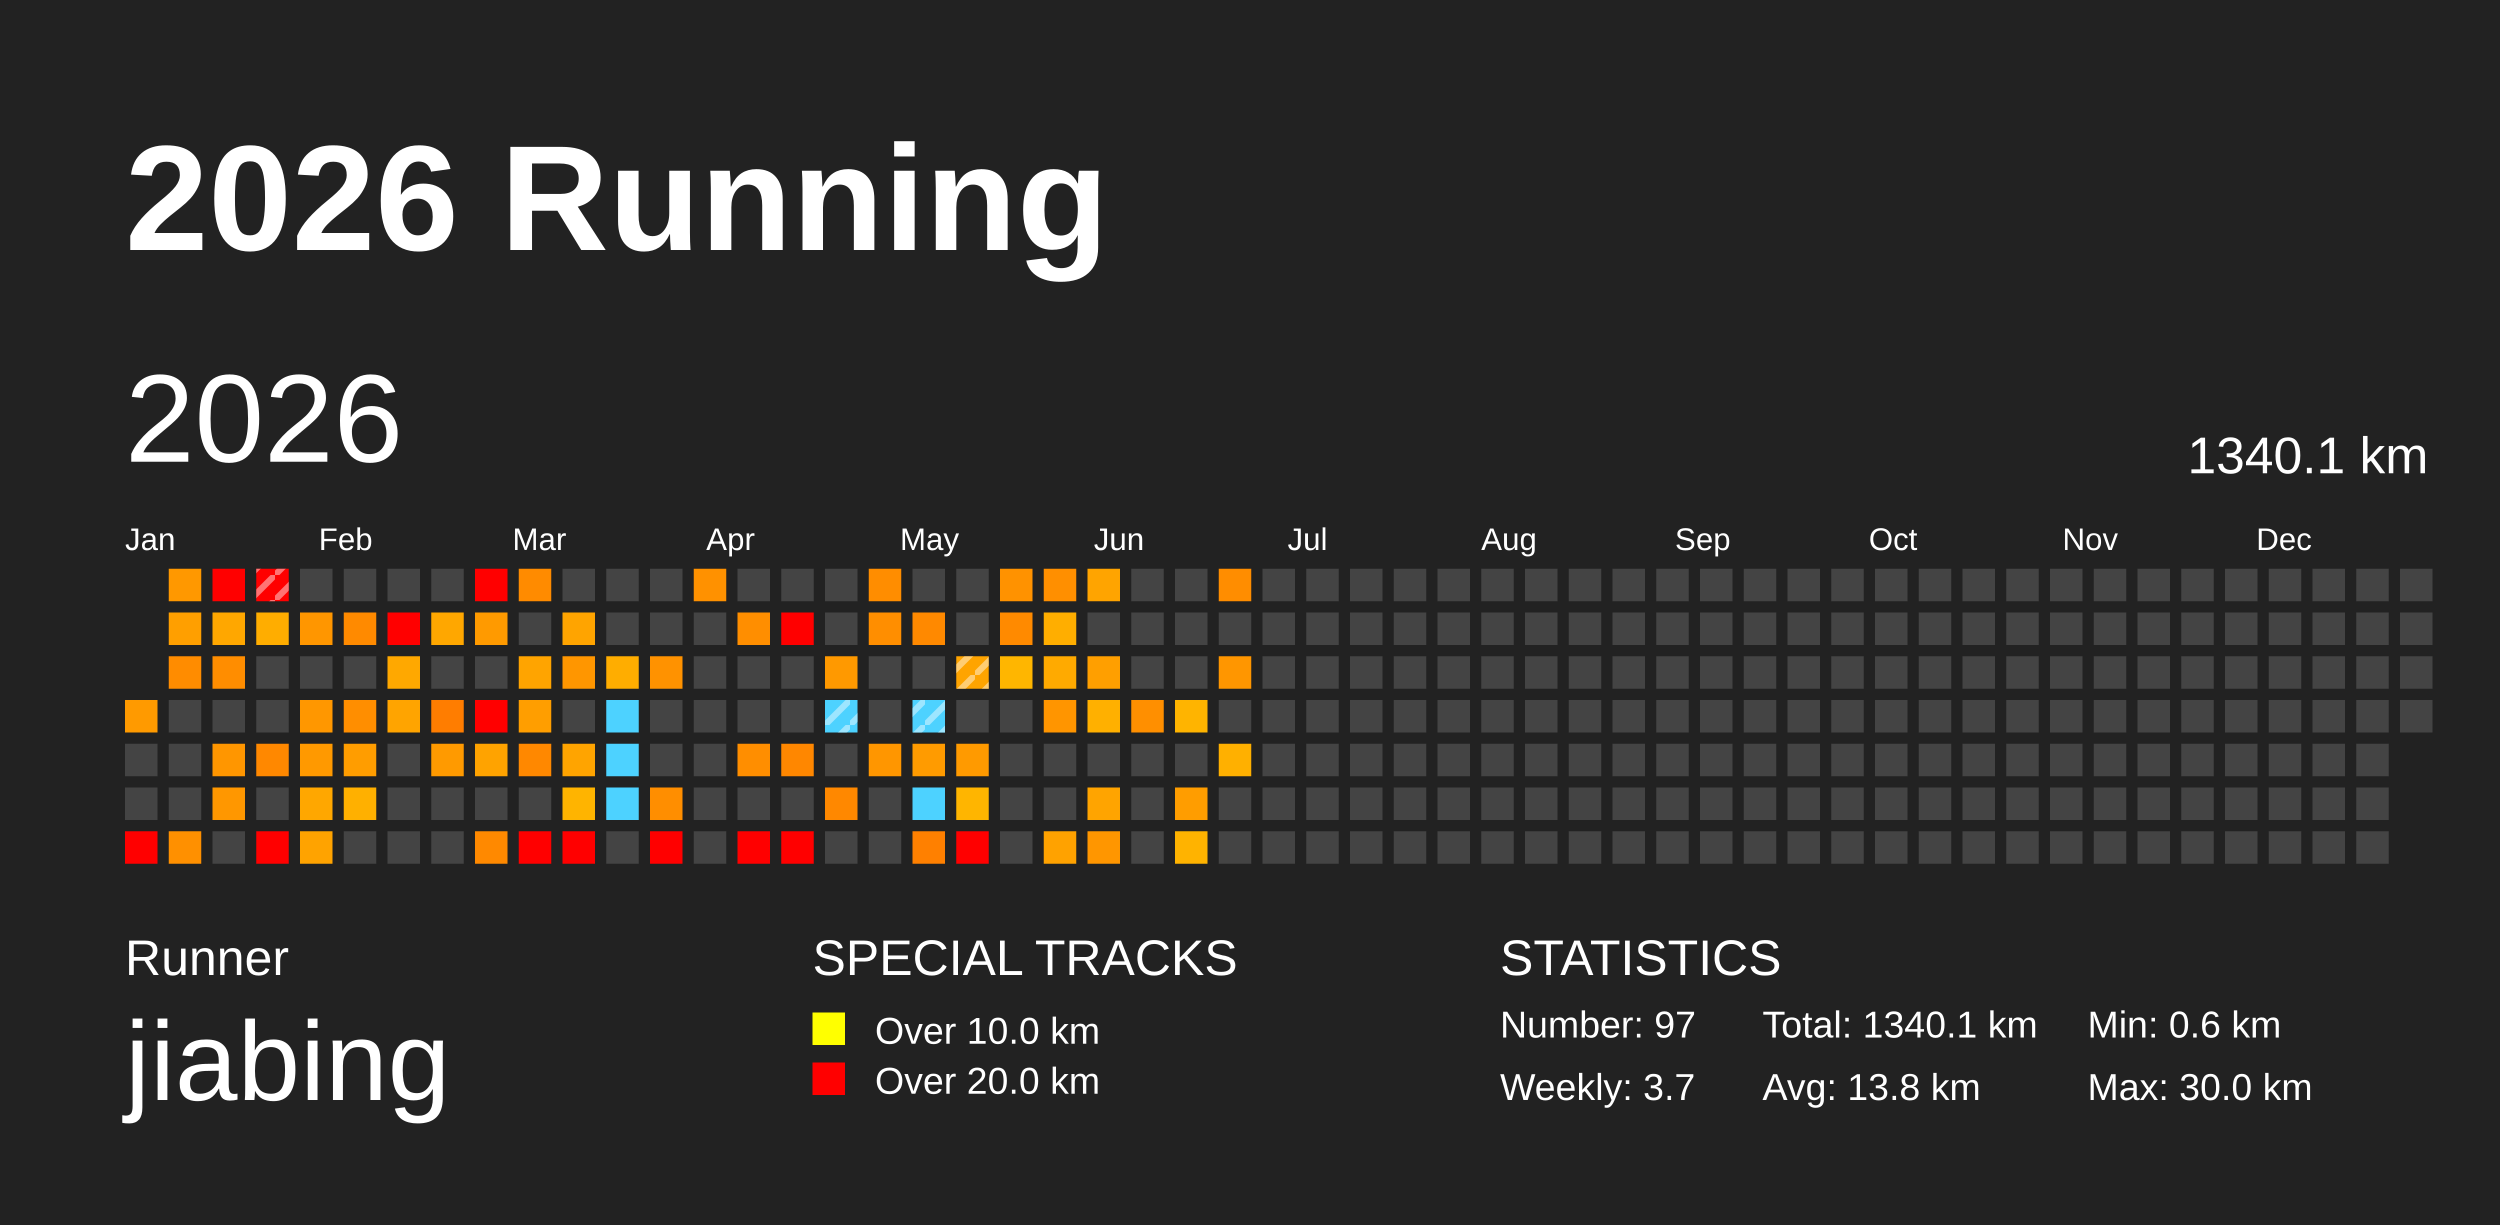
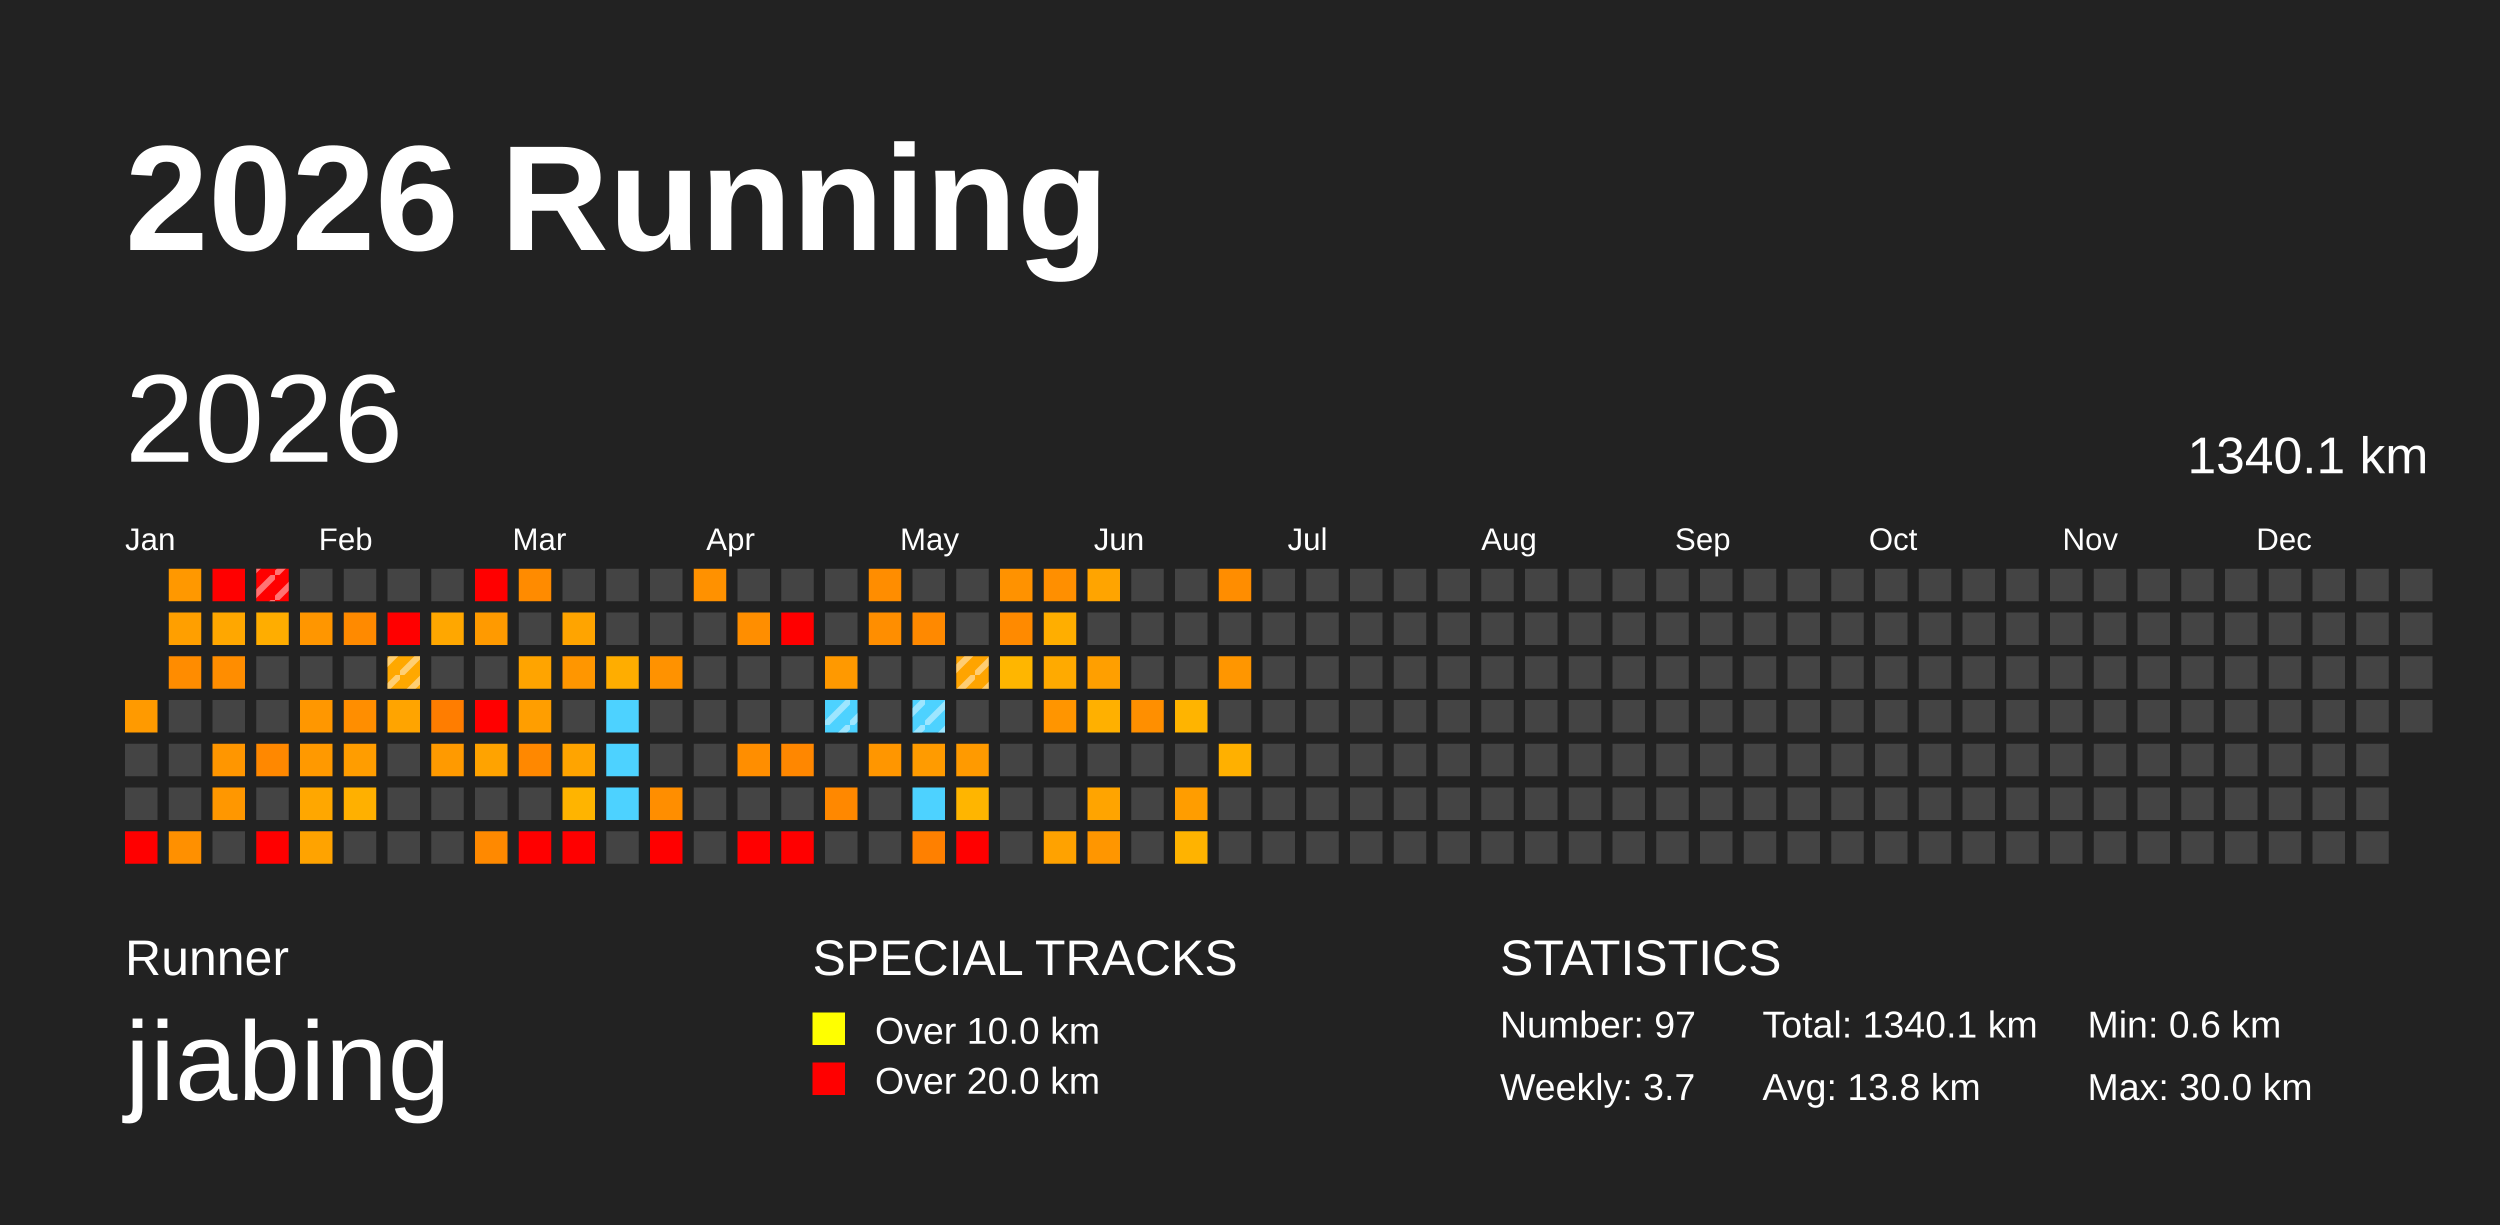
<svg xmlns="http://www.w3.org/2000/svg" baseProfile="full" height="98mm" version="1.1" viewBox="0,0,200,98" width="200mm">
  <defs>
    <pattern height="2" id="indoor-stripe" patternUnits="userSpaceOnUse" width="2">
      <line stroke="white" stroke-opacity="0.45" stroke-width="0.5" x1="0" x2="2" y1="2" y2="0" />
    </pattern>
  </defs>
  <rect fill="#222222" height="98" width="200" x="0" y="0" />
  <text fill="#FFFFFF" style="font-size:12px; font-family:Arial; font-weight:bold;" x="10" y="20">2026 Running</text>
  <text fill="#FFFFFF" style="font-size:4px; font-family:Arial" x="10" y="78">Runner</text>
  <text fill="#FFFFFF" style="font-size:9px; font-family:Arial" x="10" y="88">jiabing</text>
  <text fill="#FFFFFF" style="font-size:4px; font-family:Arial" x="65" y="78">SPECIAL TRACKS</text>
  <rect fill="yellow" height="2.6" width="2.6" x="65" y="81" />
  <text fill="#FFFFFF" style="font-size:3px; font-family:Arial" x="70" y="83.5">Over 10.0 km</text>
  <rect fill="red" height="2.6" width="2.6" x="65" y="85" />
  <text fill="#FFFFFF" style="font-size:3px; font-family:Arial" x="70" y="87.5">Over 20.0 km</text>
  <text fill="#FFFFFF" style="font-size:4px; font-family:Arial" x="120" y="78">STATISTICS</text>
  <text fill="#FFFFFF" style="font-size:3px; font-family:Arial" x="120" y="83">Number: 97</text>
  <text fill="#FFFFFF" style="font-size:3px; font-family:Arial" x="120" y="88">Weekly: 3.7</text>
  <text fill="#FFFFFF" style="font-size:3px; font-family:Arial" x="141" y="83">Total: 1340.1 km</text>
  <text fill="#FFFFFF" style="font-size:3px; font-family:Arial" x="141" y="88">Avg: 13.8 km</text>
  <text fill="#FFFFFF" style="font-size:3px; font-family:Arial" x="167" y="83">Min: 0.6 km</text>
  <text fill="#FFFFFF" style="font-size:3px; font-family:Arial" x="167" y="88">Max: 30.0 km</text>
  <text dominant-baseline="hanging" fill="#FFFFFF" style="font-size:10.0px; font-family:Arial;" x="10" y="30">2026</text>
  <text dominant-baseline="hanging" fill="#FFFFFF" style="font-size:4.125px; font-family:Arial;" x="175" y="35">1340.1 km</text>
  <text fill="#FFFFFF" style="font-size:2.5px; font-family:Arial" x="10.0" y="44">Jan</text>
  <text fill="#FFFFFF" style="font-size:2.5px; font-family:Arial" x="25.5" y="44">Feb</text>
  <text fill="#FFFFFF" style="font-size:2.5px; font-family:Arial" x="41.0" y="44">Mar</text>
  <text fill="#FFFFFF" style="font-size:2.5px; font-family:Arial" x="56.5" y="44">Apr</text>
  <text fill="#FFFFFF" style="font-size:2.5px; font-family:Arial" x="72.0" y="44">May</text>
  <text fill="#FFFFFF" style="font-size:2.5px; font-family:Arial" x="87.5" y="44">Jun</text>
  <text fill="#FFFFFF" style="font-size:2.5px; font-family:Arial" x="103.0" y="44">Jul</text>
  <text fill="#FFFFFF" style="font-size:2.5px; font-family:Arial" x="118.5" y="44">Aug</text>
  <text fill="#FFFFFF" style="font-size:2.5px; font-family:Arial" x="134.0" y="44">Sep</text>
  <text fill="#FFFFFF" style="font-size:2.5px; font-family:Arial" x="149.5" y="44">Oct</text>
  <text fill="#FFFFFF" style="font-size:2.5px; font-family:Arial" x="165.0" y="44">Nov</text>
  <text fill="#FFFFFF" style="font-size:2.5px; font-family:Arial" x="180.5" y="44">Dec</text>
  <rect fill="#ff9a00" height="2.6" width="2.6" x="10.0" y="56.0" />
  <rect fill="#444444" height="2.6" width="2.6" x="10.0" y="59.5" />
  <rect fill="#444444" height="2.6" width="2.6" x="10.0" y="63.0" />
  <rect fill="red" height="2.6" width="2.6" x="10.0" y="66.5" />
  <rect fill="#ff9800" height="2.6" width="2.6" x="13.5" y="45.5" />
  <rect fill="#ff9f00" height="2.6" width="2.6" x="13.5" y="49.0" />
  <rect fill="#ff8c00" height="2.6" width="2.6" x="13.5" y="52.5" />
  <rect fill="#444444" height="2.6" width="2.6" x="13.5" y="56.0" />
  <rect fill="#444444" height="2.6" width="2.6" x="13.5" y="59.5" />
  <rect fill="#444444" height="2.6" width="2.6" x="13.5" y="63.0" />
  <rect fill="#ff9000" height="2.6" width="2.6" x="13.5" y="66.5" />
  <rect fill="red" height="2.6" width="2.6" x="17.0" y="45.5" />
  <rect fill="#ffa700" height="2.6" width="2.6" x="17.0" y="49.0" />
  <rect fill="#ff8d00" height="2.6" width="2.6" x="17.0" y="52.5" />
  <rect fill="#444444" height="2.6" width="2.6" x="17.0" y="56.0" />
  <rect fill="#ff9600" height="2.6" width="2.6" x="17.0" y="59.5" />
  <rect fill="#ff9700" height="2.6" width="2.6" x="17.0" y="63.0" />
  <rect fill="#444444" height="2.6" width="2.6" x="17.0" y="66.5" />
  <rect fill="red" height="2.6" width="2.6" x="20.5" y="45.5" />
  <rect fill="url(#indoor-stripe)" height="2.6" style="pointer-events: none;" width="2.6" x="20.5" y="45.5" />
  <rect fill="#ffad00" height="2.6" width="2.6" x="20.5" y="49.0" />
  <rect fill="#444444" height="2.6" width="2.6" x="20.5" y="52.5" />
  <rect fill="#444444" height="2.6" width="2.6" x="20.5" y="56.0" />
  <rect fill="#ff8800" height="2.6" width="2.6" x="20.5" y="59.5" />
  <rect fill="#444444" height="2.6" width="2.6" x="20.5" y="63.0" />
  <rect fill="red" height="2.6" width="2.6" x="20.5" y="66.5" />
  <rect fill="#444444" height="2.6" width="2.6" x="24.0" y="45.5" />
  <rect fill="#ff9600" height="2.6" width="2.6" x="24.0" y="49.0" />
  <rect fill="#444444" height="2.6" width="2.6" x="24.0" y="52.5" />
  <rect fill="#ff9700" height="2.6" width="2.6" x="24.0" y="56.0" />
  <rect fill="#ff9900" height="2.6" width="2.6" x="24.0" y="59.5" />
  <rect fill="#ffa700" height="2.6" width="2.6" x="24.0" y="63.0" />
  <rect fill="#ffa300" height="2.6" width="2.6" x="24.0" y="66.5" />
  <rect fill="#444444" height="2.6" width="2.6" x="27.5" y="45.5" />
  <rect fill="#ff8a00" height="2.6" width="2.6" x="27.5" y="49.0" />
  <rect fill="#444444" height="2.6" width="2.6" x="27.5" y="52.5" />
  <rect fill="#ff8e00" height="2.6" width="2.6" x="27.5" y="56.0" />
  <rect fill="#ff9d00" height="2.6" width="2.6" x="27.5" y="59.5" />
  <rect fill="#ffb000" height="2.6" width="2.6" x="27.5" y="63.0" />
  <rect fill="#444444" height="2.6" width="2.6" x="27.5" y="66.5" />
  <rect fill="#444444" height="2.6" width="2.6" x="31.0" y="45.5" />
  <rect fill="red" height="2.6" width="2.6" x="31.0" y="49.0" />
  <rect fill="#ffa800" height="2.6" width="2.6" x="31.0" y="52.5" />
+   <rect fill="url(#indoor-stripe)" height="2.6" style="pointer-events: none;" width="2.6" x="31.0" y="52.5" />
  <rect fill="#ffa400" height="2.6" width="2.6" x="31.0" y="56.0" />
  <rect fill="#444444" height="2.6" width="2.6" x="31.0" y="59.5" />
  <rect fill="#444444" height="2.6" width="2.6" x="31.0" y="63.0" />
  <rect fill="#444444" height="2.6" width="2.6" x="31.0" y="66.5" />
  <rect fill="#444444" height="2.6" width="2.6" x="34.5" y="45.5" />
  <rect fill="#ffa700" height="2.6" width="2.6" x="34.5" y="49.0" />
  <rect fill="#444444" height="2.6" width="2.6" x="34.5" y="52.5" />
  <rect fill="#ff7d00" height="2.6" width="2.6" x="34.5" y="56.0" />
  <rect fill="#ff9a00" height="2.6" width="2.6" x="34.5" y="59.5" />
  <rect fill="#444444" height="2.6" width="2.6" x="34.5" y="63.0" />
  <rect fill="#444444" height="2.6" width="2.6" x="34.5" y="66.5" />
  <rect fill="red" height="2.6" width="2.6" x="38.0" y="45.5" />
  <rect fill="#ff9a00" height="2.6" width="2.6" x="38.0" y="49.0" />
  <rect fill="#444444" height="2.6" width="2.6" x="38.0" y="52.5" />
  <rect fill="red" height="2.6" width="2.6" x="38.0" y="56.0" />
  <rect fill="#ffa300" height="2.6" width="2.6" x="38.0" y="59.5" />
  <rect fill="#444444" height="2.6" width="2.6" x="38.0" y="63.0" />
  <rect fill="#ff8900" height="2.6" width="2.6" x="38.0" y="66.5" />
  <rect fill="#ff8b00" height="2.6" width="2.6" x="41.5" y="45.5" />
  <rect fill="#444444" height="2.6" width="2.6" x="41.5" y="49.0" />
  <rect fill="#ffa400" height="2.6" width="2.6" x="41.5" y="52.5" />
  <rect fill="#ff9e00" height="2.6" width="2.6" x="41.5" y="56.0" />
  <rect fill="#ff8800" height="2.6" width="2.6" x="41.5" y="59.5" />
  <rect fill="#444444" height="2.6" width="2.6" x="41.5" y="63.0" />
  <rect fill="red" height="2.6" width="2.6" x="41.5" y="66.5" />
  <rect fill="#444444" height="2.6" width="2.6" x="45.0" y="45.5" />
  <rect fill="#ffa400" height="2.6" width="2.6" x="45.0" y="49.0" />
  <rect fill="#ff9600" height="2.6" width="2.6" x="45.0" y="52.5" />
  <rect fill="#444444" height="2.6" width="2.6" x="45.0" y="56.0" />
  <rect fill="#ffa400" height="2.6" width="2.6" x="45.0" y="59.5" />
  <rect fill="#ffb400" height="2.6" width="2.6" x="45.0" y="63.0" />
  <rect fill="red" height="2.6" width="2.6" x="45.0" y="66.5" />
  <rect fill="#444444" height="2.6" width="2.6" x="48.5" y="45.5" />
  <rect fill="#444444" height="2.6" width="2.6" x="48.5" y="49.0" />
  <rect fill="#ffad00" height="2.6" width="2.6" x="48.5" y="52.5" />
  <rect fill="#4dd2ff" height="2.6" width="2.6" x="48.5" y="56.0" />
  <rect fill="#4dd2ff" height="2.6" width="2.6" x="48.5" y="59.5" />
  <rect fill="#4dd2ff" height="2.6" width="2.6" x="48.5" y="63.0" />
  <rect fill="#444444" height="2.6" width="2.6" x="48.5" y="66.5" />
  <rect fill="#444444" height="2.6" width="2.6" x="52.0" y="45.5" />
  <rect fill="#444444" height="2.6" width="2.6" x="52.0" y="49.0" />
  <rect fill="#ff9200" height="2.6" width="2.6" x="52.0" y="52.5" />
  <rect fill="#444444" height="2.6" width="2.6" x="52.0" y="56.0" />
  <rect fill="#444444" height="2.6" width="2.6" x="52.0" y="59.5" />
  <rect fill="#ff8e00" height="2.6" width="2.6" x="52.0" y="63.0" />
  <rect fill="red" height="2.6" width="2.6" x="52.0" y="66.5" />
  <rect fill="#ff9100" height="2.6" width="2.6" x="55.5" y="45.5" />
  <rect fill="#444444" height="2.6" width="2.6" x="55.5" y="49.0" />
  <rect fill="#444444" height="2.6" width="2.6" x="55.5" y="52.5" />
  <rect fill="#444444" height="2.6" width="2.6" x="55.5" y="56.0" />
  <rect fill="#444444" height="2.6" width="2.6" x="55.5" y="59.5" />
  <rect fill="#444444" height="2.6" width="2.6" x="55.5" y="63.0" />
  <rect fill="#444444" height="2.6" width="2.6" x="55.5" y="66.5" />
  <rect fill="#444444" height="2.6" width="2.6" x="59.0" y="45.5" />
  <rect fill="#ff8e00" height="2.6" width="2.6" x="59.0" y="49.0" />
  <rect fill="#444444" height="2.6" width="2.6" x="59.0" y="52.5" />
  <rect fill="#444444" height="2.6" width="2.6" x="59.0" y="56.0" />
  <rect fill="#ff8e00" height="2.6" width="2.6" x="59.0" y="59.5" />
  <rect fill="#444444" height="2.6" width="2.6" x="59.0" y="63.0" />
  <rect fill="red" height="2.6" width="2.6" x="59.0" y="66.5" />
  <rect fill="#444444" height="2.6" width="2.6" x="62.5" y="45.5" />
  <rect fill="red" height="2.6" width="2.6" x="62.5" y="49.0" />
  <rect fill="#444444" height="2.6" width="2.6" x="62.5" y="52.5" />
  <rect fill="#444444" height="2.6" width="2.6" x="62.5" y="56.0" />
  <rect fill="#ff8700" height="2.6" width="2.6" x="62.5" y="59.5" />
  <rect fill="#444444" height="2.6" width="2.6" x="62.5" y="63.0" />
  <rect fill="red" height="2.6" width="2.6" x="62.5" y="66.5" />
  <rect fill="#444444" height="2.6" width="2.6" x="66.0" y="45.5" />
  <rect fill="#444444" height="2.6" width="2.6" x="66.0" y="49.0" />
  <rect fill="#ff9900" height="2.6" width="2.6" x="66.0" y="52.5" />
  <rect fill="#4dd2ff" height="2.6" width="2.6" x="66.0" y="56.0" />
  <rect fill="url(#indoor-stripe)" height="2.6" style="pointer-events: none;" width="2.6" x="66.0" y="56.0" />
  <rect fill="#444444" height="2.6" width="2.6" x="66.0" y="59.5" />
  <rect fill="#ff8800" height="2.6" width="2.6" x="66.0" y="63.0" />
  <rect fill="#444444" height="2.6" width="2.6" x="66.0" y="66.5" />
  <rect fill="#ff8d00" height="2.6" width="2.6" x="69.5" y="45.5" />
  <rect fill="#ff8e00" height="2.6" width="2.6" x="69.5" y="49.0" />
  <rect fill="#444444" height="2.6" width="2.6" x="69.5" y="52.5" />
  <rect fill="#444444" height="2.6" width="2.6" x="69.5" y="56.0" />
  <rect fill="#ff9600" height="2.6" width="2.6" x="69.5" y="59.5" />
  <rect fill="#444444" height="2.6" width="2.6" x="69.5" y="63.0" />
  <rect fill="#444444" height="2.6" width="2.6" x="69.5" y="66.5" />
  <rect fill="#444444" height="2.6" width="2.6" x="73.0" y="45.5" />
  <rect fill="#ff8900" height="2.6" width="2.6" x="73.0" y="49.0" />
  <rect fill="#444444" height="2.6" width="2.6" x="73.0" y="52.5" />
  <rect fill="#4dd2ff" height="2.6" width="2.6" x="73.0" y="56.0" />
  <rect fill="url(#indoor-stripe)" height="2.6" style="pointer-events: none;" width="2.6" x="73.0" y="56.0" />
  <rect fill="#ff9b00" height="2.6" width="2.6" x="73.0" y="59.5" />
  <rect fill="#4dd2ff" height="2.6" width="2.6" x="73.0" y="63.0" />
  <rect fill="#ff8000" height="2.6" width="2.6" x="73.0" y="66.5" />
  <rect fill="#444444" height="2.6" width="2.6" x="76.5" y="45.5" />
  <rect fill="#444444" height="2.6" width="2.6" x="76.5" y="49.0" />
  <rect fill="#ffa400" height="2.6" width="2.6" x="76.5" y="52.5" />
  <rect fill="url(#indoor-stripe)" height="2.6" style="pointer-events: none;" width="2.6" x="76.5" y="52.5" />
  <rect fill="#444444" height="2.6" width="2.6" x="76.5" y="56.0" />
  <rect fill="#ff9a00" height="2.6" width="2.6" x="76.5" y="59.5" />
  <rect fill="#ffb500" height="2.6" width="2.6" x="76.5" y="63.0" />
  <rect fill="red" height="2.6" width="2.6" x="76.5" y="66.5" />
  <rect fill="#ff9200" height="2.6" width="2.6" x="80.0" y="45.5" />
  <rect fill="#ff8a00" height="2.6" width="2.6" x="80.0" y="49.0" />
  <rect fill="#ffb600" height="2.6" width="2.6" x="80.0" y="52.5" />
  <rect fill="#444444" height="2.6" width="2.6" x="80.0" y="56.0" />
  <rect fill="#444444" height="2.6" width="2.6" x="80.0" y="59.5" />
  <rect fill="#444444" height="2.6" width="2.6" x="80.0" y="63.0" />
  <rect fill="#444444" height="2.6" width="2.6" x="80.0" y="66.5" />
  <rect fill="#ff8f00" height="2.6" width="2.6" x="83.5" y="45.5" />
  <rect fill="#ffae00" height="2.6" width="2.6" x="83.5" y="49.0" />
  <rect fill="#ffaa00" height="2.6" width="2.6" x="83.5" y="52.5" />
  <rect fill="#ff9500" height="2.6" width="2.6" x="83.5" y="56.0" />
  <rect fill="#444444" height="2.6" width="2.6" x="83.5" y="59.5" />
  <rect fill="#444444" height="2.6" width="2.6" x="83.5" y="63.0" />
  <rect fill="#ffa200" height="2.6" width="2.6" x="83.5" y="66.5" />
  <rect fill="#ffa400" height="2.6" width="2.6" x="87.0" y="45.5" />
  <rect fill="#444444" height="2.6" width="2.6" x="87.0" y="49.0" />
  <rect fill="#ff9f00" height="2.6" width="2.6" x="87.0" y="52.5" />
  <rect fill="#ffb000" height="2.6" width="2.6" x="87.0" y="56.0" />
  <rect fill="#444444" height="2.6" width="2.6" x="87.0" y="59.5" />
  <rect fill="#ffa400" height="2.6" width="2.6" x="87.0" y="63.0" />
  <rect fill="#ff9600" height="2.6" width="2.6" x="87.0" y="66.5" />
  <rect fill="#444444" height="2.6" width="2.6" x="90.5" y="45.5" />
  <rect fill="#444444" height="2.6" width="2.6" x="90.5" y="49.0" />
  <rect fill="#444444" height="2.6" width="2.6" x="90.5" y="52.5" />
  <rect fill="#ff8f00" height="2.6" width="2.6" x="90.5" y="56.0" />
  <rect fill="#444444" height="2.6" width="2.6" x="90.5" y="59.5" />
  <rect fill="#444444" height="2.6" width="2.6" x="90.5" y="63.0" />
  <rect fill="#444444" height="2.6" width="2.6" x="90.5" y="66.5" />
  <rect fill="#444444" height="2.6" width="2.6" x="94.0" y="45.5" />
  <rect fill="#444444" height="2.6" width="2.6" x="94.0" y="49.0" />
  <rect fill="#444444" height="2.6" width="2.6" x="94.0" y="52.5" />
  <rect fill="#ffb400" height="2.6" width="2.6" x="94.0" y="56.0" />
  <rect fill="#444444" height="2.6" width="2.6" x="94.0" y="59.5" />
  <rect fill="#ff9d00" height="2.6" width="2.6" x="94.0" y="63.0" />
  <rect fill="#ffb300" height="2.6" width="2.6" x="94.0" y="66.5" />
  <rect fill="#ff8d00" height="2.6" width="2.6" x="97.5" y="45.5" />
  <rect fill="#444444" height="2.6" width="2.6" x="97.5" y="49.0" />
  <rect fill="#ff9600" height="2.6" width="2.6" x="97.5" y="52.5" />
  <rect fill="#444444" height="2.6" width="2.6" x="97.5" y="56.0" />
  <rect fill="#ffb000" height="2.6" width="2.6" x="97.5" y="59.5" />
  <rect fill="#444444" height="2.6" width="2.6" x="97.5" y="63.0" />
  <rect fill="#444444" height="2.6" width="2.6" x="97.5" y="66.5" />
  <rect fill="#444444" height="2.6" width="2.6" x="101.0" y="45.5" />
  <rect fill="#444444" height="2.6" width="2.6" x="101.0" y="49.0" />
  <rect fill="#444444" height="2.6" width="2.6" x="101.0" y="52.5" />
  <rect fill="#444444" height="2.6" width="2.6" x="101.0" y="56.0" />
  <rect fill="#444444" height="2.6" width="2.6" x="101.0" y="59.5" />
  <rect fill="#444444" height="2.6" width="2.6" x="101.0" y="63.0" />
  <rect fill="#444444" height="2.6" width="2.6" x="101.0" y="66.5" />
  <rect fill="#444444" height="2.6" width="2.6" x="104.5" y="45.5" />
  <rect fill="#444444" height="2.6" width="2.6" x="104.5" y="49.0" />
  <rect fill="#444444" height="2.6" width="2.6" x="104.5" y="52.5" />
  <rect fill="#444444" height="2.6" width="2.6" x="104.5" y="56.0" />
  <rect fill="#444444" height="2.6" width="2.6" x="104.5" y="59.5" />
  <rect fill="#444444" height="2.6" width="2.6" x="104.5" y="63.0" />
  <rect fill="#444444" height="2.6" width="2.6" x="104.5" y="66.5" />
  <rect fill="#444444" height="2.6" width="2.6" x="108.0" y="45.5" />
  <rect fill="#444444" height="2.6" width="2.6" x="108.0" y="49.0" />
  <rect fill="#444444" height="2.6" width="2.6" x="108.0" y="52.5" />
  <rect fill="#444444" height="2.6" width="2.6" x="108.0" y="56.0" />
  <rect fill="#444444" height="2.6" width="2.6" x="108.0" y="59.5" />
  <rect fill="#444444" height="2.6" width="2.6" x="108.0" y="63.0" />
  <rect fill="#444444" height="2.6" width="2.6" x="108.0" y="66.5" />
  <rect fill="#444444" height="2.6" width="2.6" x="111.5" y="45.5" />
  <rect fill="#444444" height="2.6" width="2.6" x="111.5" y="49.0" />
  <rect fill="#444444" height="2.6" width="2.6" x="111.5" y="52.5" />
  <rect fill="#444444" height="2.6" width="2.6" x="111.5" y="56.0" />
  <rect fill="#444444" height="2.6" width="2.6" x="111.5" y="59.5" />
  <rect fill="#444444" height="2.6" width="2.6" x="111.5" y="63.0" />
  <rect fill="#444444" height="2.6" width="2.6" x="111.5" y="66.5" />
  <rect fill="#444444" height="2.6" width="2.6" x="115.0" y="45.5" />
  <rect fill="#444444" height="2.6" width="2.6" x="115.0" y="49.0" />
  <rect fill="#444444" height="2.6" width="2.6" x="115.0" y="52.5" />
  <rect fill="#444444" height="2.6" width="2.6" x="115.0" y="56.0" />
  <rect fill="#444444" height="2.6" width="2.6" x="115.0" y="59.5" />
  <rect fill="#444444" height="2.6" width="2.6" x="115.0" y="63.0" />
  <rect fill="#444444" height="2.6" width="2.6" x="115.0" y="66.5" />
  <rect fill="#444444" height="2.6" width="2.6" x="118.5" y="45.5" />
  <rect fill="#444444" height="2.6" width="2.6" x="118.5" y="49.0" />
  <rect fill="#444444" height="2.6" width="2.6" x="118.5" y="52.5" />
  <rect fill="#444444" height="2.6" width="2.6" x="118.5" y="56.0" />
  <rect fill="#444444" height="2.6" width="2.6" x="118.5" y="59.5" />
  <rect fill="#444444" height="2.6" width="2.6" x="118.5" y="63.0" />
  <rect fill="#444444" height="2.6" width="2.6" x="118.5" y="66.5" />
  <rect fill="#444444" height="2.6" width="2.6" x="122.0" y="45.5" />
  <rect fill="#444444" height="2.6" width="2.6" x="122.0" y="49.0" />
  <rect fill="#444444" height="2.6" width="2.6" x="122.0" y="52.5" />
  <rect fill="#444444" height="2.6" width="2.6" x="122.0" y="56.0" />
  <rect fill="#444444" height="2.6" width="2.6" x="122.0" y="59.5" />
  <rect fill="#444444" height="2.6" width="2.6" x="122.0" y="63.0" />
  <rect fill="#444444" height="2.6" width="2.6" x="122.0" y="66.5" />
  <rect fill="#444444" height="2.6" width="2.6" x="125.5" y="45.5" />
  <rect fill="#444444" height="2.6" width="2.6" x="125.5" y="49.0" />
  <rect fill="#444444" height="2.6" width="2.6" x="125.5" y="52.5" />
  <rect fill="#444444" height="2.6" width="2.6" x="125.5" y="56.0" />
  <rect fill="#444444" height="2.6" width="2.6" x="125.5" y="59.5" />
  <rect fill="#444444" height="2.6" width="2.6" x="125.5" y="63.0" />
  <rect fill="#444444" height="2.6" width="2.6" x="125.5" y="66.5" />
  <rect fill="#444444" height="2.6" width="2.6" x="129.0" y="45.5" />
  <rect fill="#444444" height="2.6" width="2.6" x="129.0" y="49.0" />
  <rect fill="#444444" height="2.6" width="2.6" x="129.0" y="52.5" />
  <rect fill="#444444" height="2.6" width="2.6" x="129.0" y="56.0" />
  <rect fill="#444444" height="2.6" width="2.6" x="129.0" y="59.5" />
  <rect fill="#444444" height="2.6" width="2.6" x="129.0" y="63.0" />
  <rect fill="#444444" height="2.6" width="2.6" x="129.0" y="66.5" />
  <rect fill="#444444" height="2.6" width="2.6" x="132.5" y="45.5" />
  <rect fill="#444444" height="2.6" width="2.6" x="132.5" y="49.0" />
  <rect fill="#444444" height="2.6" width="2.6" x="132.5" y="52.5" />
  <rect fill="#444444" height="2.6" width="2.6" x="132.5" y="56.0" />
  <rect fill="#444444" height="2.6" width="2.6" x="132.5" y="59.5" />
  <rect fill="#444444" height="2.6" width="2.6" x="132.5" y="63.0" />
  <rect fill="#444444" height="2.6" width="2.6" x="132.5" y="66.5" />
  <rect fill="#444444" height="2.6" width="2.6" x="136.0" y="45.5" />
  <rect fill="#444444" height="2.6" width="2.6" x="136.0" y="49.0" />
  <rect fill="#444444" height="2.6" width="2.6" x="136.0" y="52.5" />
  <rect fill="#444444" height="2.6" width="2.6" x="136.0" y="56.0" />
  <rect fill="#444444" height="2.6" width="2.6" x="136.0" y="59.5" />
  <rect fill="#444444" height="2.6" width="2.6" x="136.0" y="63.0" />
  <rect fill="#444444" height="2.6" width="2.6" x="136.0" y="66.5" />
  <rect fill="#444444" height="2.6" width="2.6" x="139.5" y="45.5" />
  <rect fill="#444444" height="2.6" width="2.6" x="139.5" y="49.0" />
  <rect fill="#444444" height="2.6" width="2.6" x="139.5" y="52.5" />
  <rect fill="#444444" height="2.6" width="2.6" x="139.5" y="56.0" />
  <rect fill="#444444" height="2.6" width="2.6" x="139.5" y="59.5" />
  <rect fill="#444444" height="2.6" width="2.6" x="139.5" y="63.0" />
  <rect fill="#444444" height="2.6" width="2.6" x="139.5" y="66.5" />
  <rect fill="#444444" height="2.6" width="2.6" x="143.0" y="45.5" />
  <rect fill="#444444" height="2.6" width="2.6" x="143.0" y="49.0" />
  <rect fill="#444444" height="2.6" width="2.6" x="143.0" y="52.5" />
  <rect fill="#444444" height="2.6" width="2.6" x="143.0" y="56.0" />
  <rect fill="#444444" height="2.6" width="2.6" x="143.0" y="59.5" />
  <rect fill="#444444" height="2.6" width="2.6" x="143.0" y="63.0" />
  <rect fill="#444444" height="2.6" width="2.6" x="143.0" y="66.5" />
  <rect fill="#444444" height="2.6" width="2.6" x="146.5" y="45.5" />
  <rect fill="#444444" height="2.6" width="2.6" x="146.5" y="49.0" />
  <rect fill="#444444" height="2.6" width="2.6" x="146.5" y="52.5" />
  <rect fill="#444444" height="2.6" width="2.6" x="146.5" y="56.0" />
  <rect fill="#444444" height="2.6" width="2.6" x="146.5" y="59.5" />
  <rect fill="#444444" height="2.6" width="2.6" x="146.5" y="63.0" />
  <rect fill="#444444" height="2.6" width="2.6" x="146.5" y="66.5" />
  <rect fill="#444444" height="2.6" width="2.6" x="150.0" y="45.5" />
  <rect fill="#444444" height="2.6" width="2.6" x="150.0" y="49.0" />
  <rect fill="#444444" height="2.6" width="2.6" x="150.0" y="52.5" />
  <rect fill="#444444" height="2.6" width="2.6" x="150.0" y="56.0" />
  <rect fill="#444444" height="2.6" width="2.6" x="150.0" y="59.5" />
  <rect fill="#444444" height="2.6" width="2.6" x="150.0" y="63.0" />
  <rect fill="#444444" height="2.6" width="2.6" x="150.0" y="66.5" />
  <rect fill="#444444" height="2.6" width="2.6" x="153.5" y="45.5" />
  <rect fill="#444444" height="2.6" width="2.6" x="153.5" y="49.0" />
  <rect fill="#444444" height="2.6" width="2.6" x="153.5" y="52.5" />
  <rect fill="#444444" height="2.6" width="2.6" x="153.5" y="56.0" />
  <rect fill="#444444" height="2.6" width="2.6" x="153.5" y="59.5" />
  <rect fill="#444444" height="2.6" width="2.6" x="153.5" y="63.0" />
  <rect fill="#444444" height="2.6" width="2.6" x="153.5" y="66.5" />
  <rect fill="#444444" height="2.6" width="2.6" x="157.0" y="45.5" />
  <rect fill="#444444" height="2.6" width="2.6" x="157.0" y="49.0" />
  <rect fill="#444444" height="2.6" width="2.6" x="157.0" y="52.5" />
  <rect fill="#444444" height="2.6" width="2.6" x="157.0" y="56.0" />
  <rect fill="#444444" height="2.6" width="2.6" x="157.0" y="59.5" />
  <rect fill="#444444" height="2.6" width="2.6" x="157.0" y="63.0" />
  <rect fill="#444444" height="2.6" width="2.6" x="157.0" y="66.5" />
  <rect fill="#444444" height="2.6" width="2.6" x="160.5" y="45.5" />
  <rect fill="#444444" height="2.6" width="2.6" x="160.5" y="49.0" />
  <rect fill="#444444" height="2.6" width="2.6" x="160.5" y="52.5" />
  <rect fill="#444444" height="2.6" width="2.6" x="160.5" y="56.0" />
  <rect fill="#444444" height="2.6" width="2.6" x="160.5" y="59.5" />
  <rect fill="#444444" height="2.6" width="2.6" x="160.5" y="63.0" />
  <rect fill="#444444" height="2.6" width="2.6" x="160.5" y="66.5" />
  <rect fill="#444444" height="2.6" width="2.6" x="164.0" y="45.5" />
  <rect fill="#444444" height="2.6" width="2.6" x="164.0" y="49.0" />
  <rect fill="#444444" height="2.6" width="2.6" x="164.0" y="52.5" />
  <rect fill="#444444" height="2.6" width="2.6" x="164.0" y="56.0" />
  <rect fill="#444444" height="2.6" width="2.6" x="164.0" y="59.5" />
  <rect fill="#444444" height="2.6" width="2.6" x="164.0" y="63.0" />
  <rect fill="#444444" height="2.6" width="2.6" x="164.0" y="66.5" />
  <rect fill="#444444" height="2.6" width="2.6" x="167.5" y="45.5" />
  <rect fill="#444444" height="2.6" width="2.6" x="167.5" y="49.0" />
  <rect fill="#444444" height="2.6" width="2.6" x="167.5" y="52.5" />
  <rect fill="#444444" height="2.6" width="2.6" x="167.5" y="56.0" />
  <rect fill="#444444" height="2.6" width="2.6" x="167.5" y="59.5" />
  <rect fill="#444444" height="2.6" width="2.6" x="167.5" y="63.0" />
  <rect fill="#444444" height="2.6" width="2.6" x="167.5" y="66.5" />
  <rect fill="#444444" height="2.6" width="2.6" x="171.0" y="45.5" />
  <rect fill="#444444" height="2.6" width="2.6" x="171.0" y="49.0" />
  <rect fill="#444444" height="2.6" width="2.6" x="171.0" y="52.5" />
  <rect fill="#444444" height="2.6" width="2.6" x="171.0" y="56.0" />
  <rect fill="#444444" height="2.6" width="2.6" x="171.0" y="59.5" />
  <rect fill="#444444" height="2.6" width="2.6" x="171.0" y="63.0" />
  <rect fill="#444444" height="2.6" width="2.6" x="171.0" y="66.5" />
  <rect fill="#444444" height="2.6" width="2.6" x="174.5" y="45.5" />
  <rect fill="#444444" height="2.6" width="2.6" x="174.5" y="49.0" />
  <rect fill="#444444" height="2.6" width="2.6" x="174.5" y="52.5" />
  <rect fill="#444444" height="2.6" width="2.6" x="174.5" y="56.0" />
  <rect fill="#444444" height="2.6" width="2.6" x="174.5" y="59.5" />
  <rect fill="#444444" height="2.6" width="2.6" x="174.5" y="63.0" />
  <rect fill="#444444" height="2.6" width="2.6" x="174.5" y="66.5" />
  <rect fill="#444444" height="2.6" width="2.6" x="178.0" y="45.5" />
  <rect fill="#444444" height="2.6" width="2.6" x="178.0" y="49.0" />
  <rect fill="#444444" height="2.6" width="2.6" x="178.0" y="52.5" />
  <rect fill="#444444" height="2.6" width="2.6" x="178.0" y="56.0" />
  <rect fill="#444444" height="2.6" width="2.6" x="178.0" y="59.5" />
  <rect fill="#444444" height="2.6" width="2.6" x="178.0" y="63.0" />
  <rect fill="#444444" height="2.6" width="2.6" x="178.0" y="66.5" />
  <rect fill="#444444" height="2.6" width="2.6" x="181.5" y="45.5" />
  <rect fill="#444444" height="2.6" width="2.6" x="181.5" y="49.0" />
  <rect fill="#444444" height="2.6" width="2.6" x="181.5" y="52.5" />
  <rect fill="#444444" height="2.6" width="2.6" x="181.5" y="56.0" />
  <rect fill="#444444" height="2.6" width="2.6" x="181.5" y="59.5" />
  <rect fill="#444444" height="2.6" width="2.6" x="181.5" y="63.0" />
  <rect fill="#444444" height="2.6" width="2.6" x="181.5" y="66.5" />
  <rect fill="#444444" height="2.6" width="2.6" x="185.0" y="45.5" />
  <rect fill="#444444" height="2.6" width="2.6" x="185.0" y="49.0" />
  <rect fill="#444444" height="2.6" width="2.6" x="185.0" y="52.5" />
  <rect fill="#444444" height="2.6" width="2.6" x="185.0" y="56.0" />
  <rect fill="#444444" height="2.6" width="2.6" x="185.0" y="59.5" />
  <rect fill="#444444" height="2.6" width="2.6" x="185.0" y="63.0" />
  <rect fill="#444444" height="2.6" width="2.6" x="185.0" y="66.5" />
  <rect fill="#444444" height="2.6" width="2.6" x="188.5" y="45.5" />
  <rect fill="#444444" height="2.6" width="2.6" x="188.5" y="49.0" />
  <rect fill="#444444" height="2.6" width="2.6" x="188.5" y="52.5" />
  <rect fill="#444444" height="2.6" width="2.6" x="188.5" y="56.0" />
  <rect fill="#444444" height="2.6" width="2.6" x="188.5" y="59.5" />
  <rect fill="#444444" height="2.6" width="2.6" x="188.5" y="63.0" />
  <rect fill="#444444" height="2.6" width="2.6" x="188.5" y="66.5" />
  <rect fill="#444444" height="2.6" width="2.6" x="192.0" y="45.5" />
  <rect fill="#444444" height="2.6" width="2.6" x="192.0" y="49.0" />
  <rect fill="#444444" height="2.6" width="2.6" x="192.0" y="52.5" />
  <rect fill="#444444" height="2.6" width="2.6" x="192.0" y="56.0" />
</svg>
